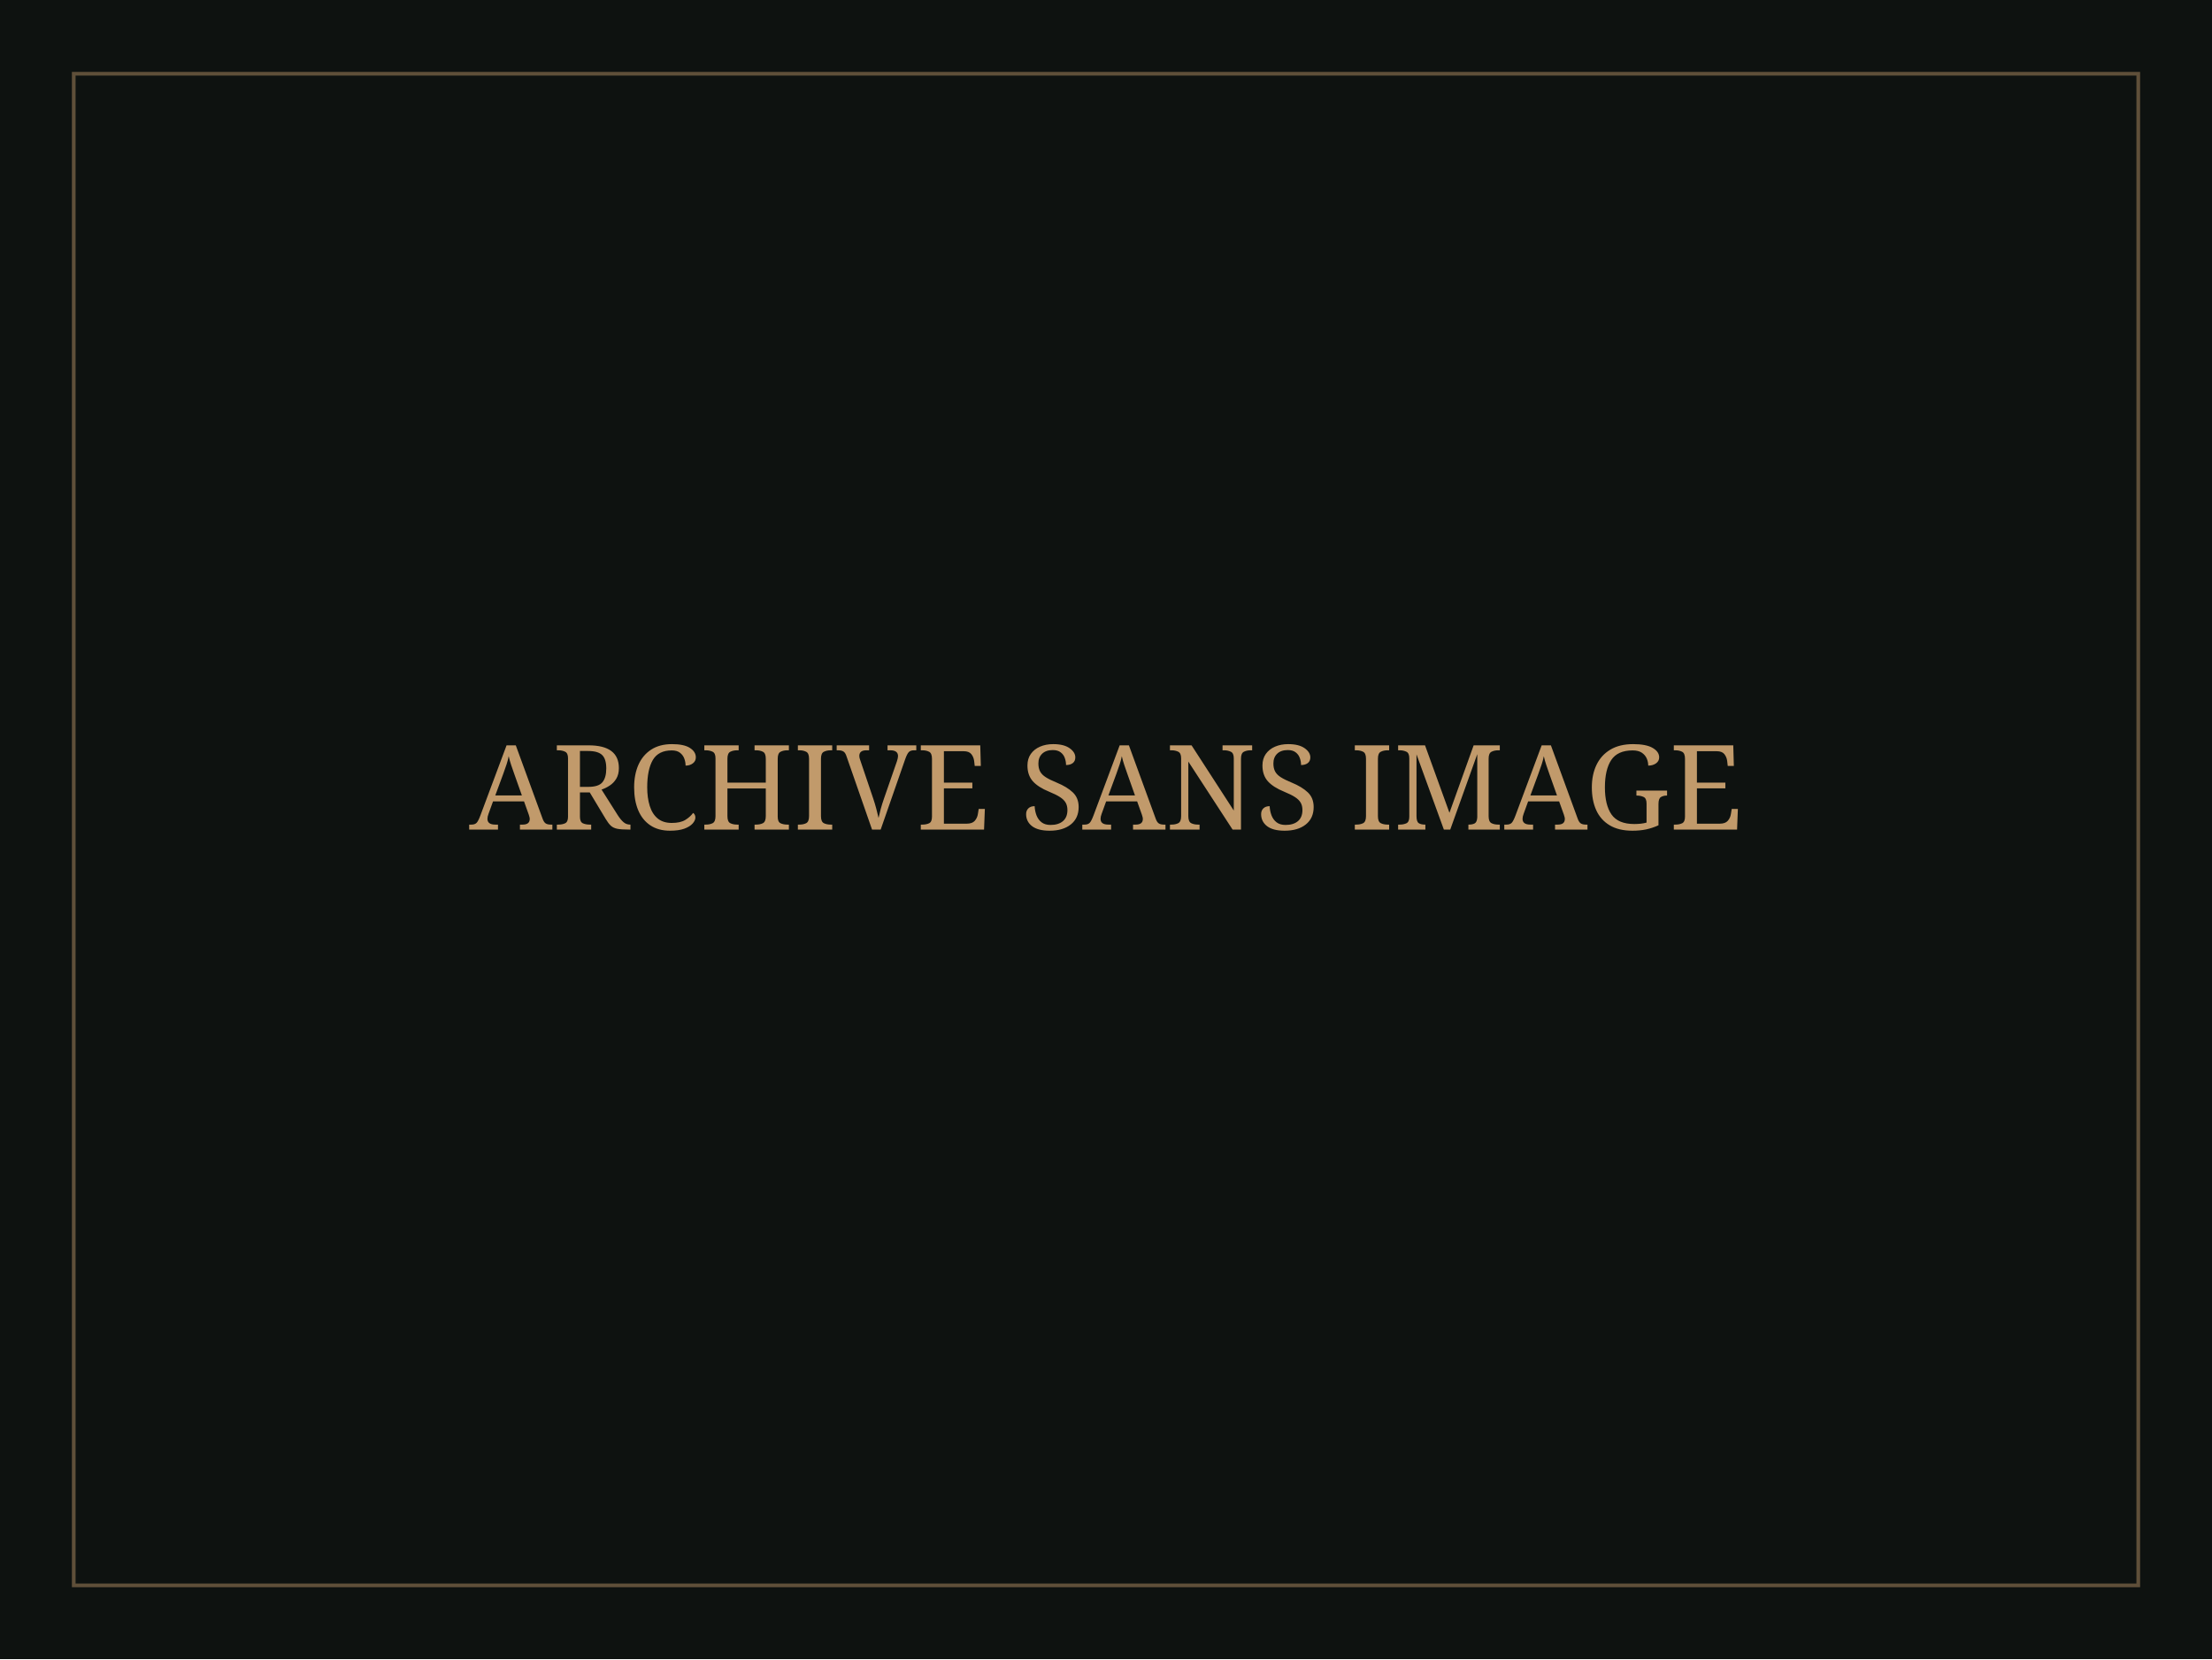
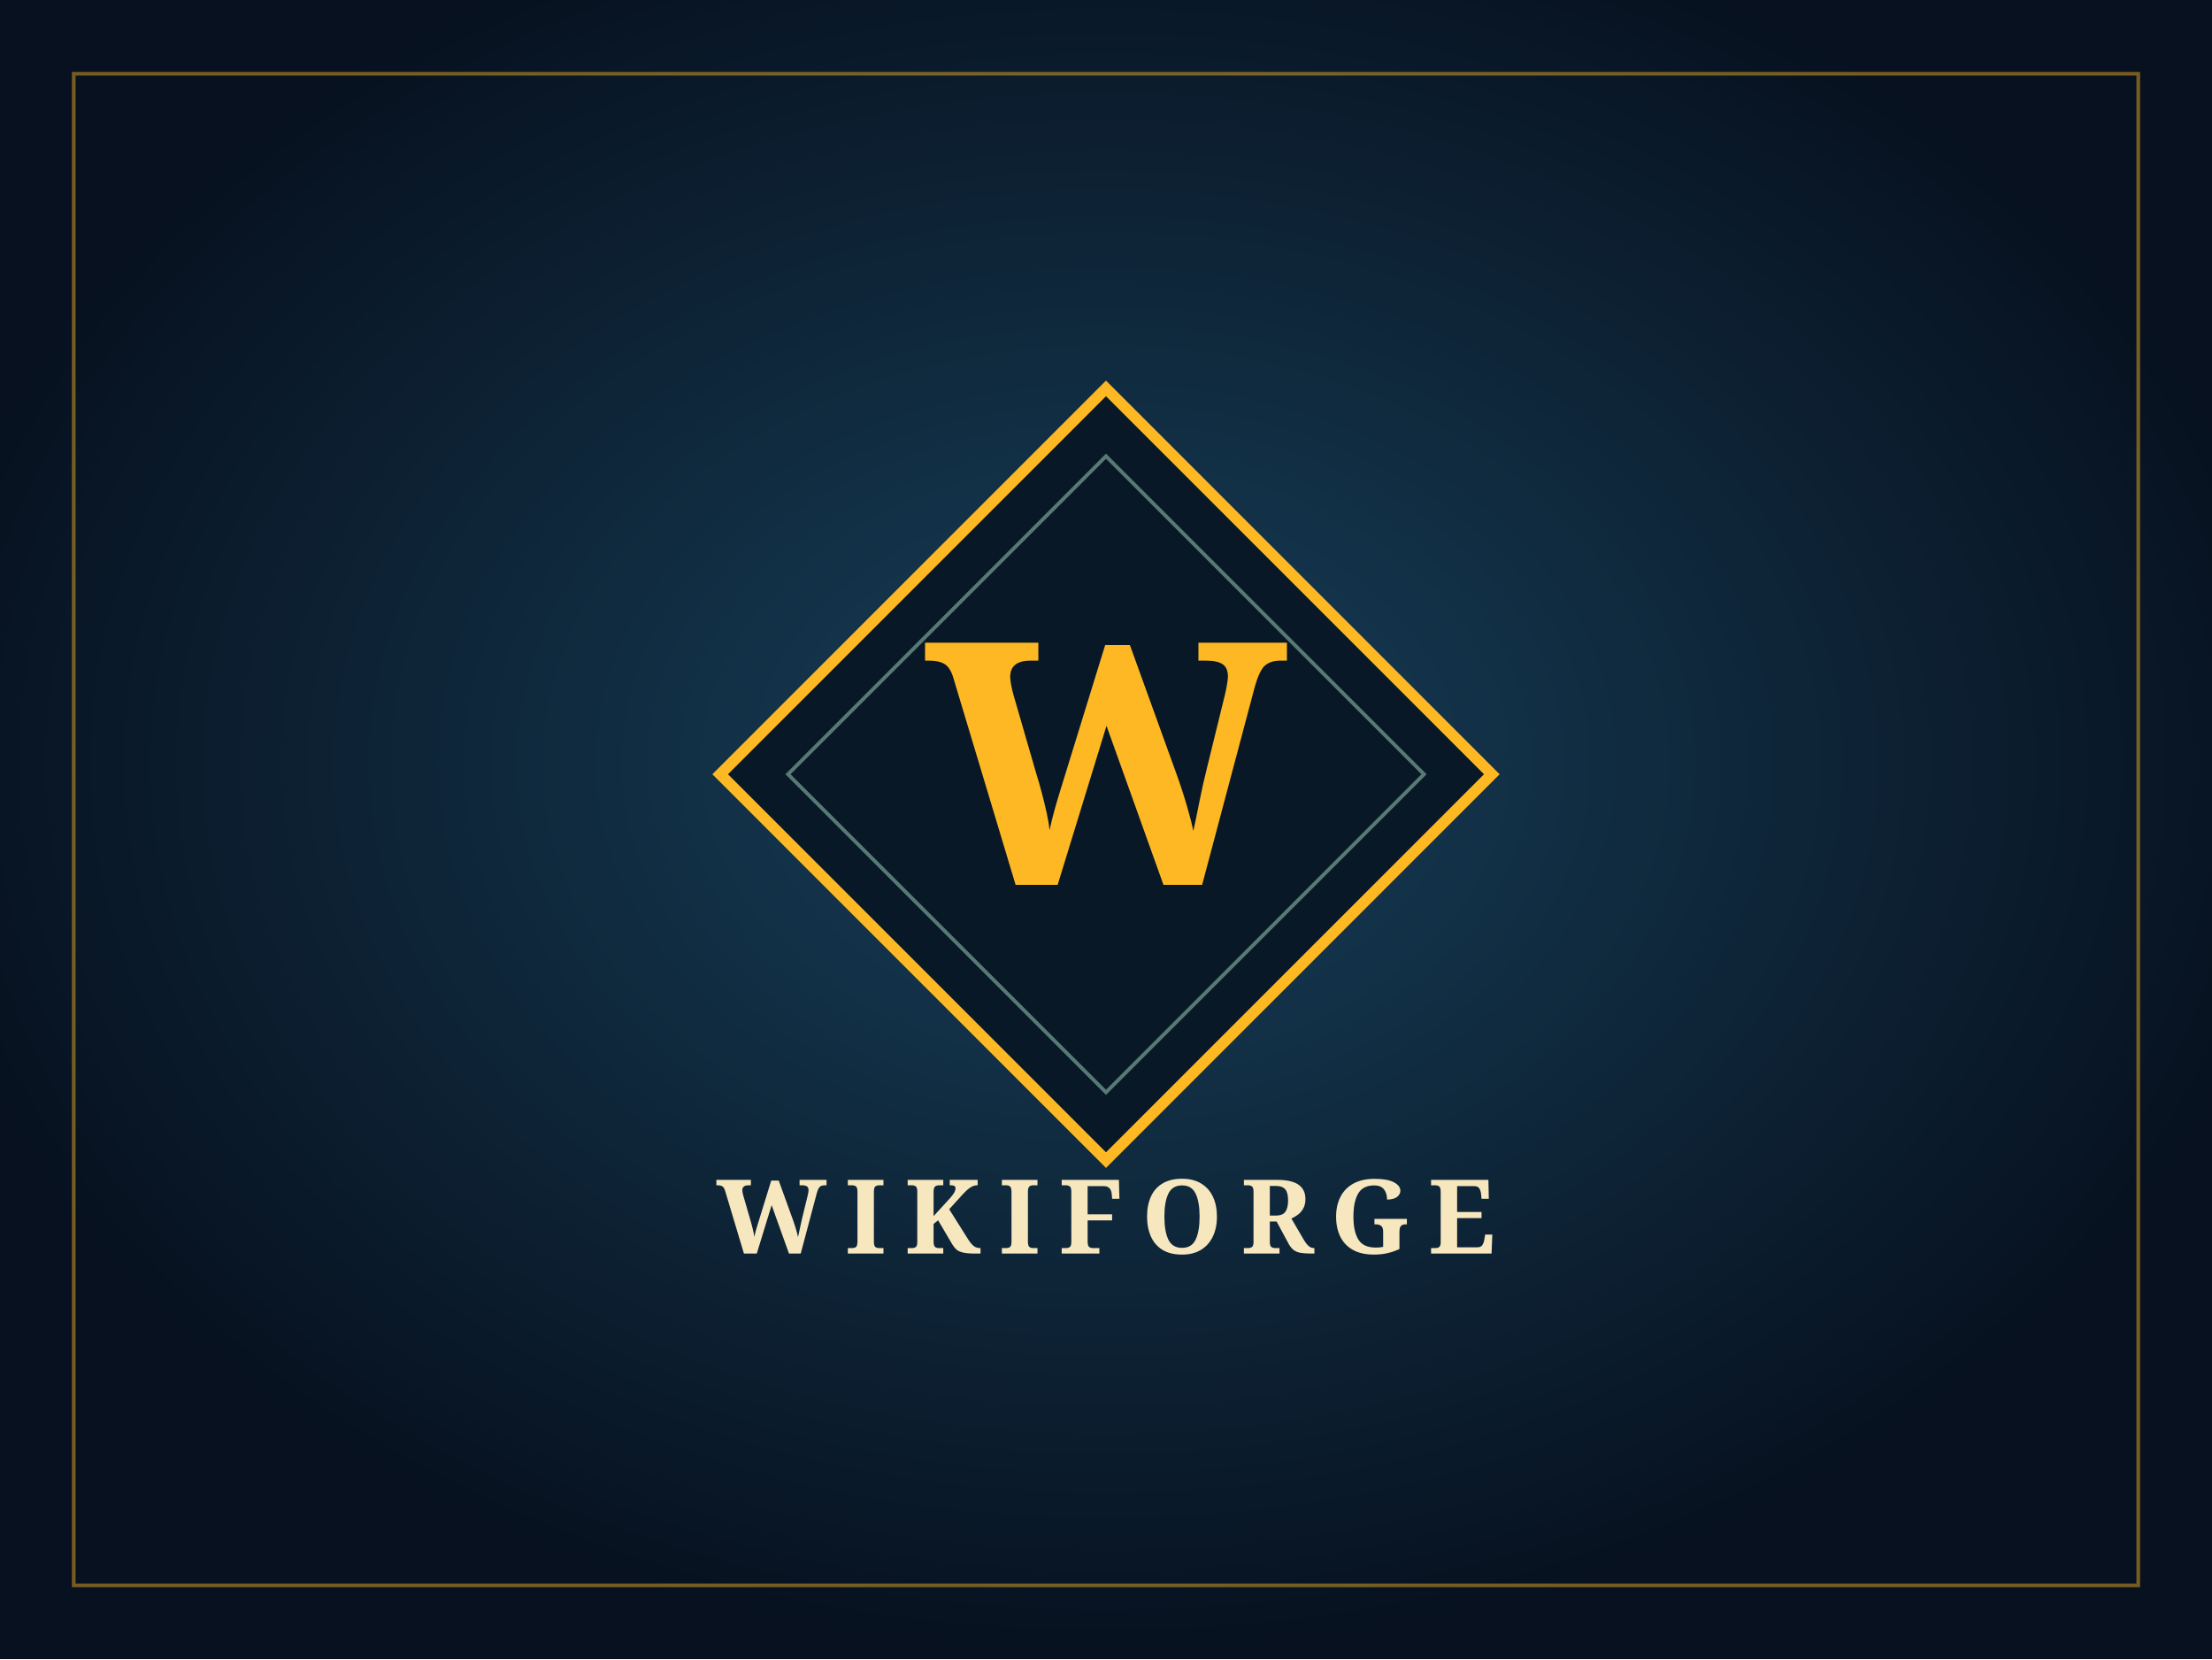
<svg xmlns="http://www.w3.org/2000/svg" width="600" height="450" viewBox="0 0 600 450">
-   <rect width="600" height="450" fill="#0e1210" />
-   <rect x="20" y="20" width="560" height="410" fill="none" stroke="#c19a6b" stroke-opacity=".45" />
-   <text x="300" y="225" fill="#c19a6b" font-family="serif" font-size="32" text-anchor="middle">ARCHIVE SANS IMAGE</text>
+   <defs>
+     <radialGradient id="glow" cx="50%" cy="46%" r="54%">
+       <stop offset="0" stop-color="#173f59" />
+       <stop offset="1" stop-color="#07111f" />
+     </radialGradient>
+   </defs>
+   <rect width="600" height="450" fill="url(#glow)" />
+   <rect x="20" y="20" width="560" height="410" fill="none" stroke="#feb823" stroke-opacity=".45" />
+   <g transform="translate(300 210) rotate(45)">
+     <rect x="-74" y="-74" width="148" height="148" fill="#081827" stroke="#feb823" stroke-width="3" />
+     <rect x="-61" y="-61" width="122" height="122" fill="none" stroke="#b8f2d5" stroke-opacity=".45" />
+     <text x="0" y="30" fill="#feb823" font-family="Georgia,serif" font-size="92" font-weight="700" text-anchor="middle" transform="rotate(-45)">W</text>
+   </g>
+   <text x="300" y="340" fill="#f6e7bf" font-family="Georgia,serif" font-size="28" font-weight="700" letter-spacing="5" text-anchor="middle">WIKIFORGE</text>
</svg>
